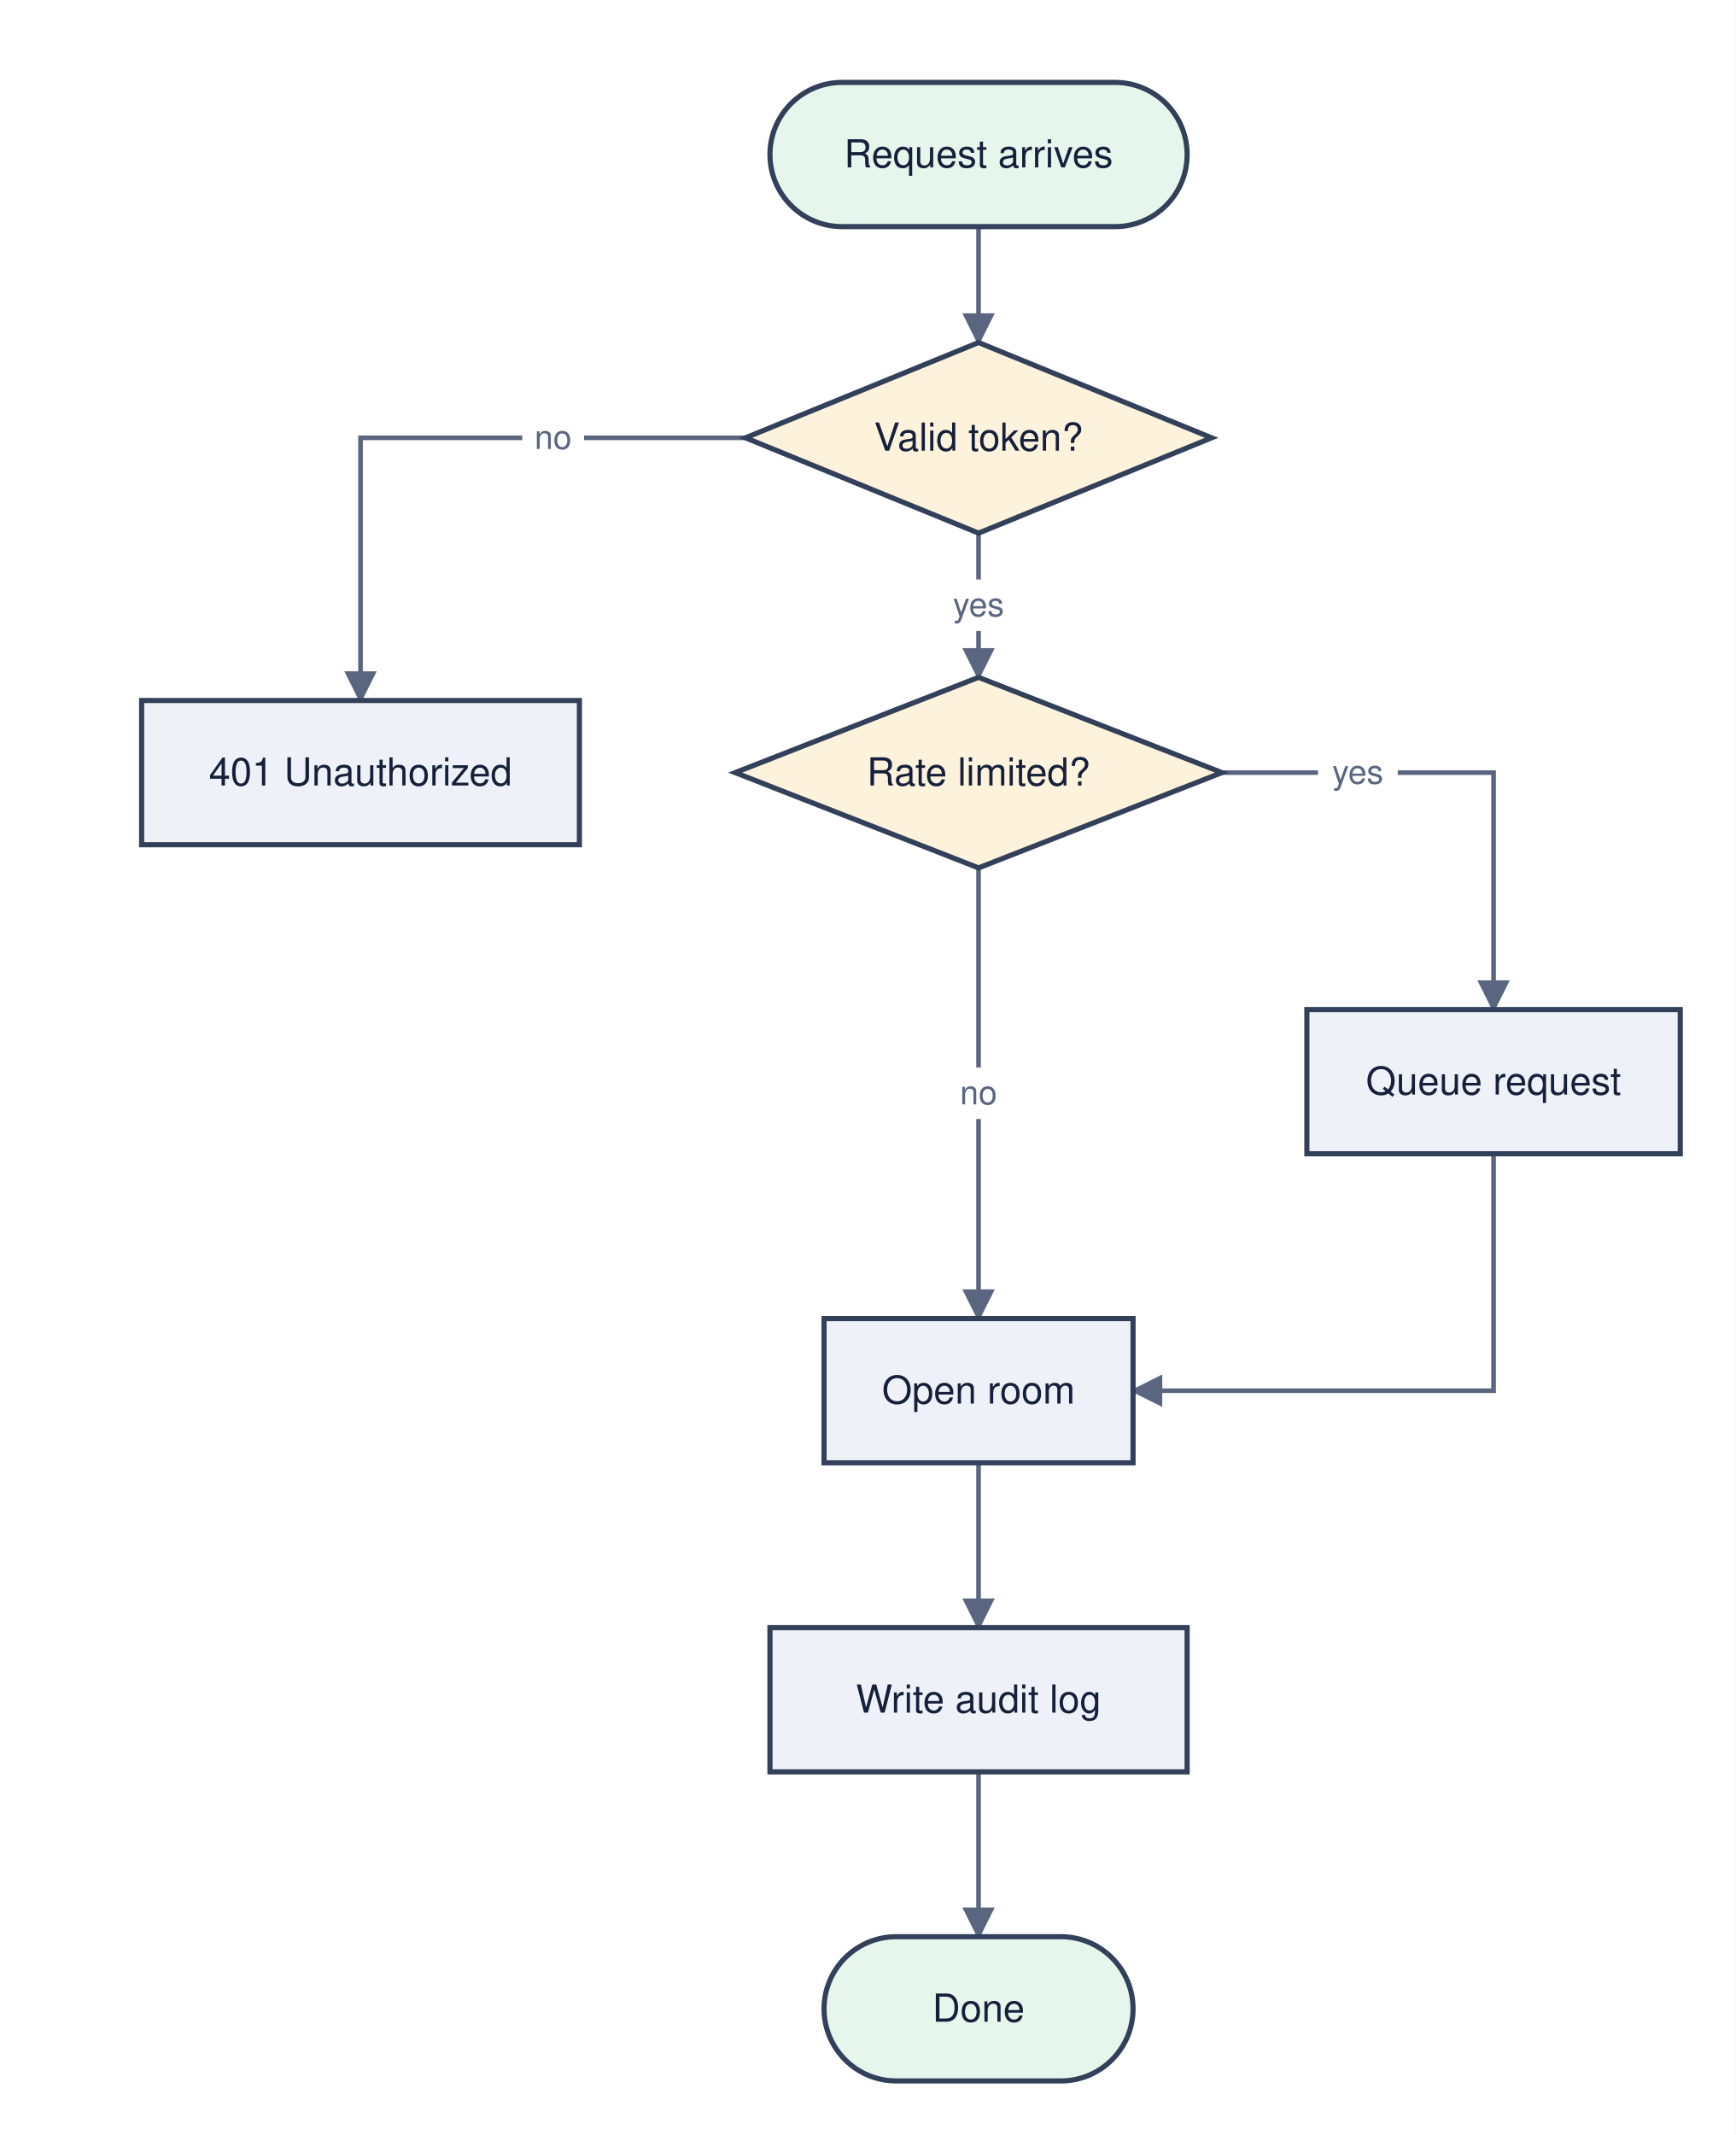
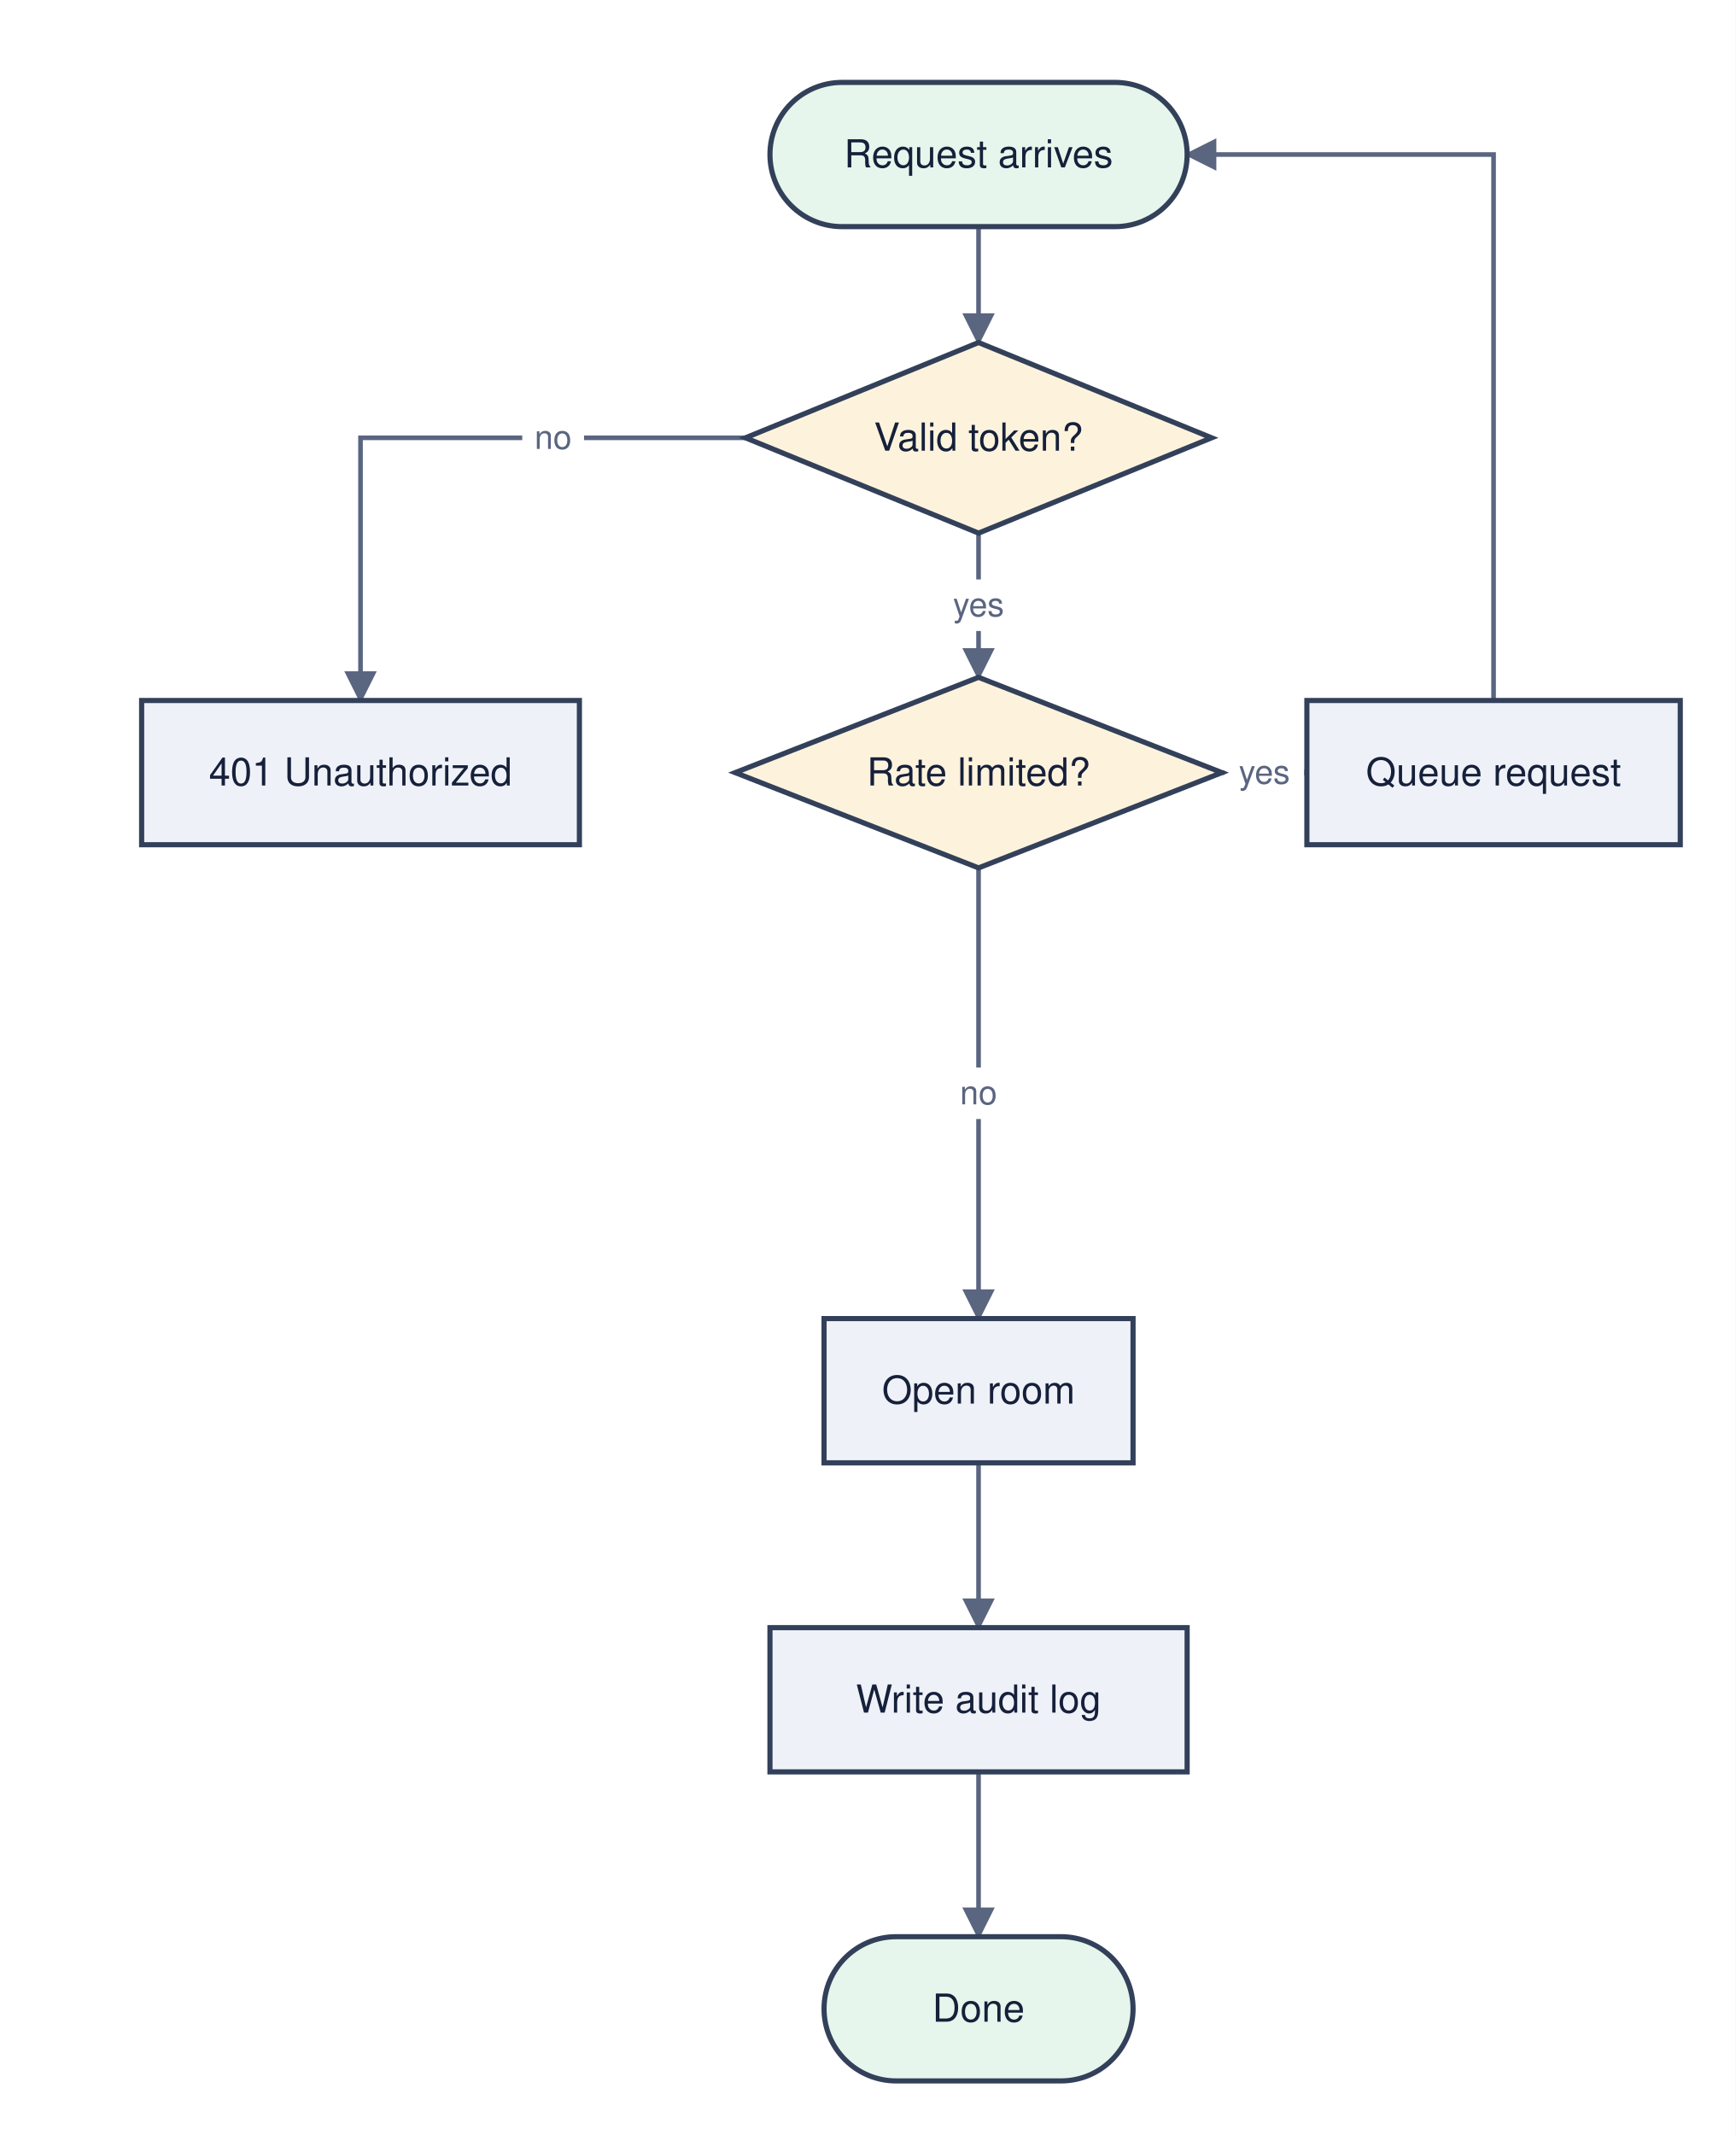
<svg xmlns="http://www.w3.org/2000/svg" width="674" height="829" viewBox="0 0 674 829">
  <defs>
    <marker id="ablauf-arrow" viewBox="0 0 10 10" refX="9" refY="5" markerWidth="7" markerHeight="7" orient="auto-start-reverse">
      <path d="M0,0 L10,5 L0,10 z" fill="#5a6580" />
    </marker>
    <marker id="ablauf-arrow-accent" viewBox="0 0 10 10" refX="9" refY="5" markerWidth="7" markerHeight="7" orient="auto-start-reverse">
      <path d="M0,0 L10,5 L0,10 z" fill="#c2410c" />
    </marker>
  </defs>
  <rect x="0" y="0" width="674" height="829" fill="#ffffff" />
  <path d="M380,88 L380,133" fill="none" stroke="#5a6580" stroke-width="1.8" marker-end="url(#ablauf-arrow)" />
  <path d="M289.5,170 L140,170 L140,272" fill="none" stroke="#5a6580" stroke-width="1.8" marker-end="url(#ablauf-arrow)" />
  <rect x="202.8" y="160" width="24" height="20" rx="4" fill="#ffffff" />
  <text x="214.8" y="174.3" text-anchor="middle" font-family="Helvetica, Arial, sans-serif" font-size="13" fill="#5a6580">no</text>
  <path d="M380,207 L380,263" fill="none" stroke="#5a6580" stroke-width="1.8" marker-end="url(#ablauf-arrow)" />
  <rect x="364.5" y="225" width="31" height="20" rx="4" fill="#ffffff" />
  <text x="380" y="239.3" text-anchor="middle" font-family="Helvetica, Arial, sans-serif" font-size="13" fill="#5a6580">yes</text>
  <path d="M380,337 L380,512" fill="none" stroke="#5a6580" stroke-width="1.8" marker-end="url(#ablauf-arrow)" />
  <rect x="368" y="414.5" width="24" height="20" rx="4" fill="#ffffff" />
  <text x="380" y="428.8" text-anchor="middle" font-family="Helvetica, Arial, sans-serif" font-size="13" fill="#5a6580">no</text>
-   <path d="M474.5,300 L580,300 L580,392" fill="none" stroke="#5a6580" stroke-width="1.8" marker-end="url(#ablauf-arrow)" />
-   <rect x="511.8" y="290" width="31" height="20" rx="4" fill="#ffffff" />
-   <text x="527.3" y="304.3" text-anchor="middle" font-family="Helvetica, Arial, sans-serif" font-size="13" fill="#5a6580">yes</text>
-   <path d="M580,448 L580,540 L440,540" fill="none" stroke="#5a6580" stroke-width="1.8" marker-end="url(#ablauf-arrow)" />
+   <path d="M474.5,300 L507.5,300" fill="none" stroke="#5a6580" stroke-width="1.8" marker-end="url(#ablauf-arrow)" />
+   <rect x="475.5" y="290" width="31" height="20" rx="4" fill="#ffffff" />
+   <text x="491" y="304.3" text-anchor="middle" font-family="Helvetica, Arial, sans-serif" font-size="13" fill="#5a6580">yes</text>
+   <path d="M580,272 L580,60 L461,60" fill="none" stroke="#5a6580" stroke-width="1.8" marker-end="url(#ablauf-arrow)" />
  <path d="M380,568 L380,632" fill="none" stroke="#5a6580" stroke-width="1.8" marker-end="url(#ablauf-arrow)" />
  <path d="M380,688 L380,752" fill="none" stroke="#5a6580" stroke-width="1.8" marker-end="url(#ablauf-arrow)" />
  <rect x="299" y="32" width="162" height="56" rx="28" fill="#e6f6ec" stroke="#33405a" stroke-width="2" />
  <text x="380" y="65" text-anchor="middle" font-family="Helvetica, Arial, sans-serif" font-size="15" fill="#16203a">Request arrives</text>
  <polygon points="380,133 470.5,170 380,207 289.5,170" fill="#fdf3dd" stroke="#33405a" stroke-width="2" />
  <text x="380" y="175" text-anchor="middle" font-family="Helvetica, Arial, sans-serif" font-size="15" fill="#16203a">Valid token?</text>
  <rect x="55" y="272" width="170" height="56" rx="0" fill="#eef2f8" stroke="#33405a" stroke-width="2" />
  <text x="140" y="305" text-anchor="middle" font-family="Helvetica, Arial, sans-serif" font-size="15" fill="#16203a">401 Unauthorized</text>
  <polygon points="380,263 474.5,300 380,337 285.5,300" fill="#fdf3dd" stroke="#33405a" stroke-width="2" />
  <text x="380" y="305" text-anchor="middle" font-family="Helvetica, Arial, sans-serif" font-size="15" fill="#16203a">Rate limited?</text>
  <rect x="320" y="512" width="120" height="56" rx="0" fill="#eef2f8" stroke="#33405a" stroke-width="2" />
  <text x="380" y="545" text-anchor="middle" font-family="Helvetica, Arial, sans-serif" font-size="15" fill="#16203a">Open room</text>
-   <rect x="507.5" y="392" width="145" height="56" rx="0" fill="#eef2f8" stroke="#33405a" stroke-width="2" />
-   <text x="580" y="425" text-anchor="middle" font-family="Helvetica, Arial, sans-serif" font-size="15" fill="#16203a">Queue request</text>
+   <rect x="507.5" y="272" width="145" height="56" rx="0" fill="#eef2f8" stroke="#33405a" stroke-width="2" />
+   <text x="580" y="305" text-anchor="middle" font-family="Helvetica, Arial, sans-serif" font-size="15" fill="#16203a">Queue request</text>
  <rect x="299" y="632" width="162" height="56" rx="0" fill="#eef2f8" stroke="#33405a" stroke-width="2" />
  <text x="380" y="665" text-anchor="middle" font-family="Helvetica, Arial, sans-serif" font-size="15" fill="#16203a">Write audit log</text>
  <rect x="320" y="752" width="120" height="56" rx="28" fill="#e6f6ec" stroke="#33405a" stroke-width="2" />
  <text x="380" y="785" text-anchor="middle" font-family="Helvetica, Arial, sans-serif" font-size="15" fill="#16203a">Done</text>
</svg>
